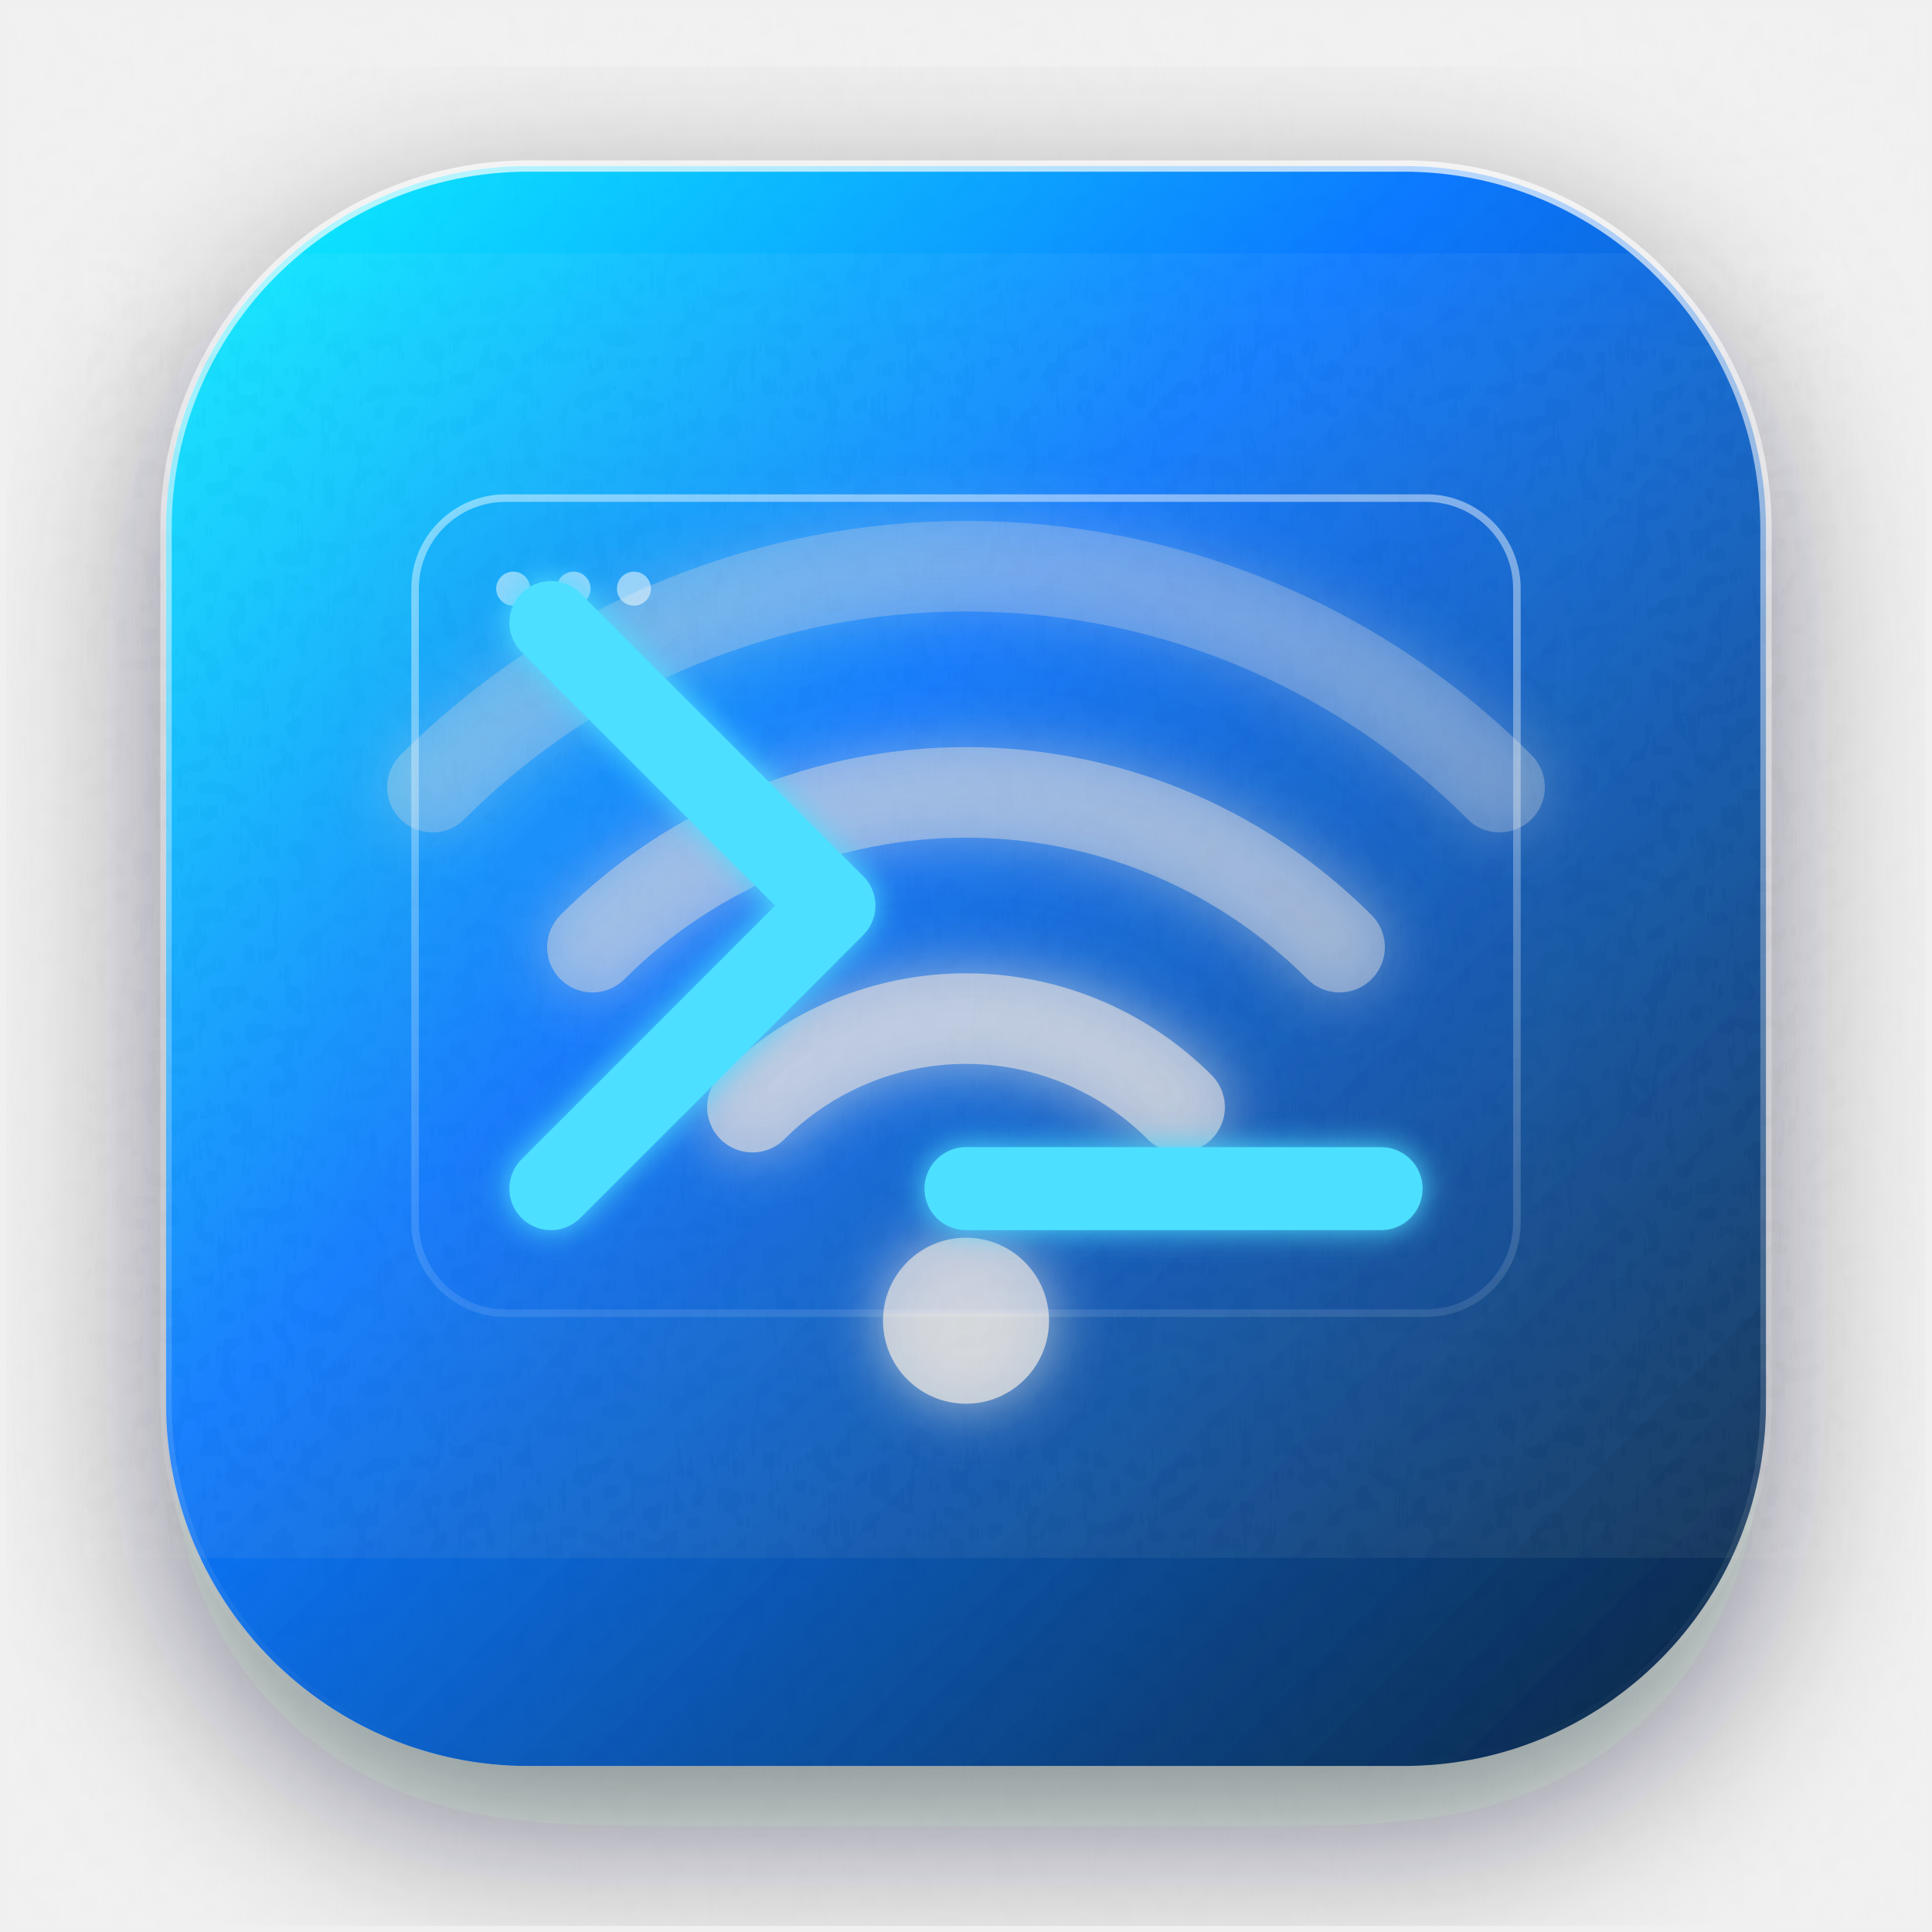
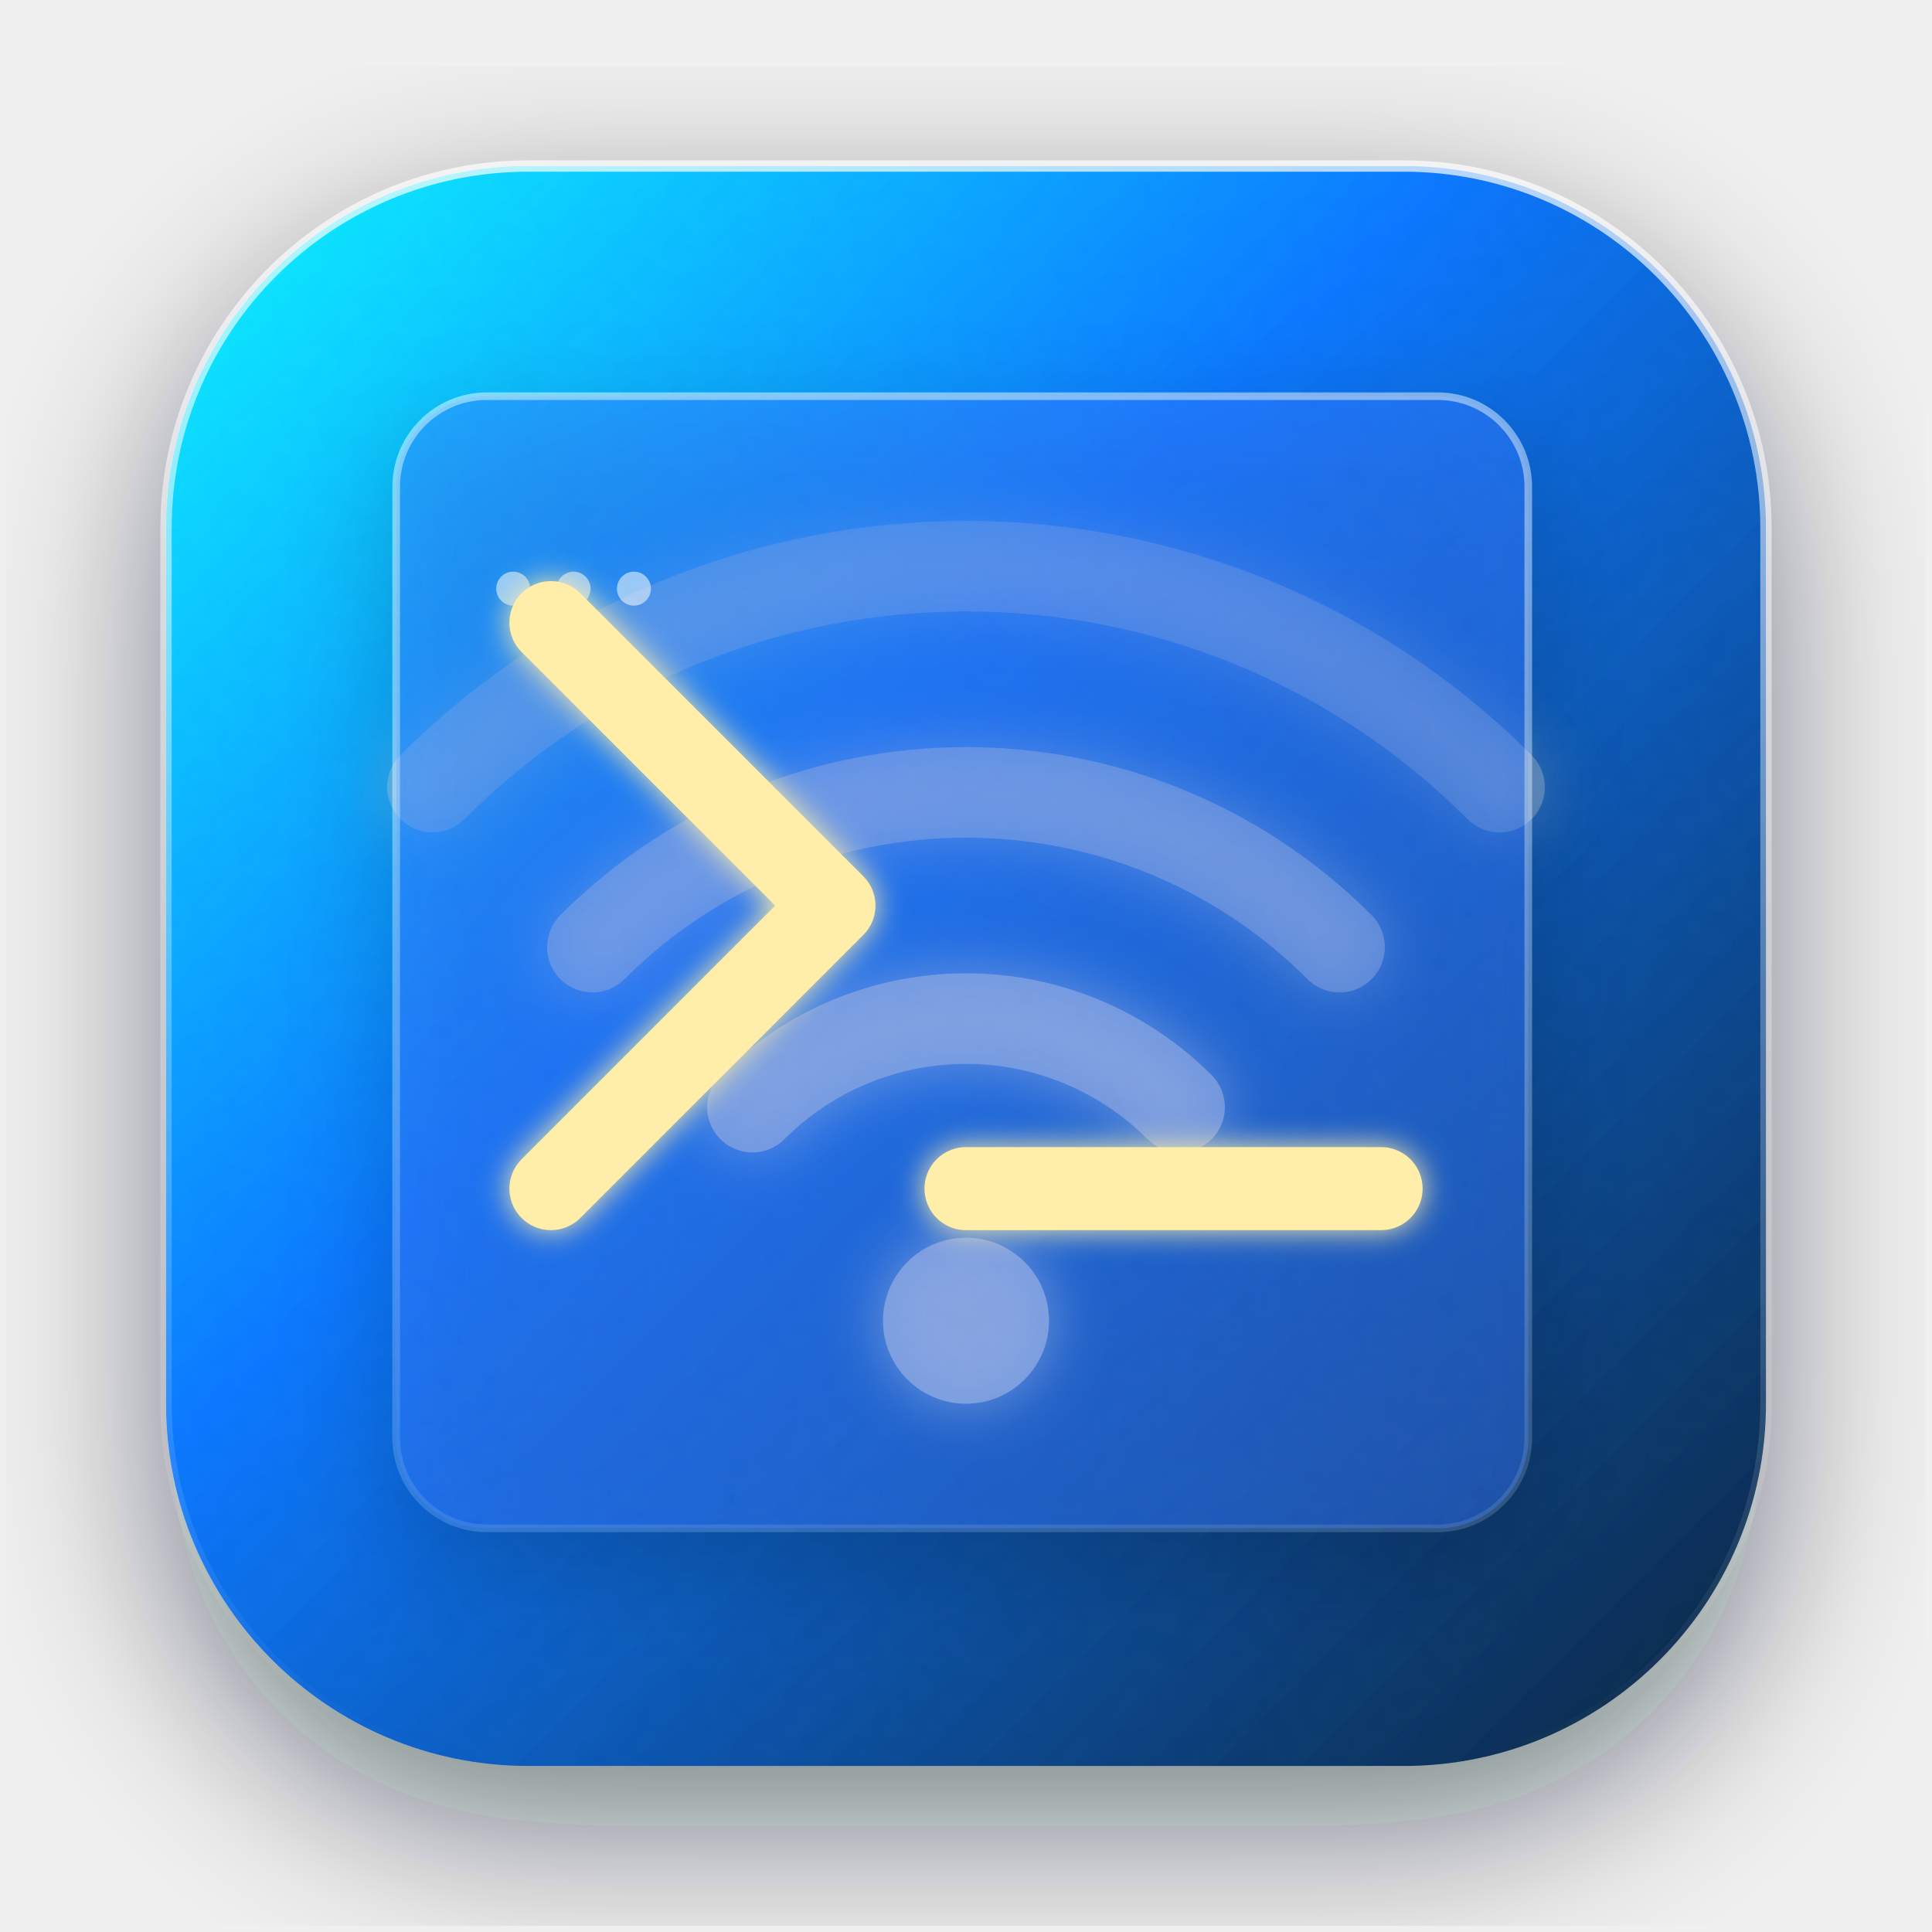
<svg xmlns="http://www.w3.org/2000/svg" viewBox="0 0 512 512" width="100%" height="100%">
  <defs>
    <linearGradient id="bgGrad1" x1="0%" y1="0%" x2="100%" y2="100%">
      <stop offset="0%" stop-color="#00F5FF" />
      <stop offset="40%" stop-color="#0072FF" />
      <stop offset="100%" stop-color="#001B36" />
    </linearGradient>
    <filter id="shadow1" x="-10%" y="-10%" width="120%" height="120%">
      <feDropShadow dx="0" dy="16" stdDeviation="24" flood-color="#001224" flood-opacity="0.5" />
    </filter>
    <filter id="micaSim" x="-50%" y="-50%" width="200%" height="200%">
      <feTurbulence type="fractalNoise" baseFrequency="0.9" numOctaves="1" stitchTiles="stitch" result="noise" />
-       <feColorMatrix in="noise" type="colorMatrix" values="0 0 0 0 0.9 0 0 0 0 0.9 0 0 0 0 0.9 0 0 0 0.1 0" result="desaturatedNoise" />
+       <feColorMatrix in="noise" type="colorMatrix" values="0 0 0 0 0.9 0 0 0 0 0.9 0 0 0 0 0.9 0 0 0 0.5 0" result="desaturatedNoise" />
      <feGaussianBlur in="desaturatedNoise" stdDeviation="2" result="blurredNoise" />
-       <feComposite in="blurredNoise" in2="SourceGraphic" operator="arithmetic" k1="0.1" k2="0.9" k3="0" k4="0" />
+       <feComposite in="blurredNoise" in2="SourceGraphic" operator="in" />
    </filter>
    <linearGradient id="borderGrad1" x1="0%" y1="0%" x2="0%" y2="100%">
      <stop offset="0%" stop-color="#ffffff" stop-opacity="0.7" />
      <stop offset="50%" stop-color="#ffffff" stop-opacity="0.3" />
      <stop offset="100%" stop-color="#ffffff" stop-opacity="0.0" />
    </linearGradient>
    <linearGradient id="panelBorderGrad" x1="0%" y1="0%" x2="0%" y2="100%">
      <stop offset="0%" stop-color="#ffffff" stop-opacity="0.45" />
      <stop offset="100%" stop-color="#ffffff" stop-opacity="0.1" />
    </linearGradient>
    <filter id="panelShadow" x="-30%" y="-30%" width="160%" height="160%">
      <feDropShadow dx="0" dy="10" stdDeviation="14" flood-color="#000914" flood-opacity="0.45" />
    </filter>
    <filter id="neonGlow" x="-50%" y="-50%" width="200%" height="200%">
      <feGaussianBlur stdDeviation="8" result="blur" />
      <feMerge>
        <feMergeNode in="blur" />
        <feMergeNode in="SourceGraphic" />
      </feMerge>
    </filter>
    <filter id="terminalBadgeGlow" x="-50%" y="-50%" width="200%" height="200%">
      <feGaussianBlur stdDeviation="4" result="blur" />
      <feMerge>
        <feMergeNode in="blur" />
        <feMergeNode in="SourceGraphic" />
      </feMerge>
    </filter>
  </defs>
  <rect x="44" y="44" width="424" height="424" rx="96" fill="url(#bgGrad1)" filter="url(#shadow1)" />
  <rect x="44" y="44" width="424" height="424" rx="96" fill="#FFFFFF" fill-opacity="0.2" filter="url(#micaSim)" />
  <rect x="44" y="44" width="424" height="424" rx="96" fill="none" stroke="url(#borderGrad1)" stroke-width="3" />
  <g id="OpenWrt-Waves" filter="url(#neonGlow)">
    <circle cx="256" cy="350" r="22" fill="#E0E0E0" opacity="0.8" />
    <path d="M 199.4 293.4 A 80 80 0 0 1 312.6 293.4" fill="none" stroke="#E0E0E0" stroke-width="24" stroke-linecap="round" opacity="0.7" />
    <path d="M 157.0 251.0 A 140 140 0 0 1 355.0 251.0" fill="none" stroke="#E0E0E0" stroke-width="24" stroke-linecap="round" opacity="0.5" />
    <path d="M 114.6 208.6 A 200 200 0 0 1 397.4 208.6" fill="none" stroke="#E0E0E0" stroke-width="24" stroke-linecap="round" opacity="0.3" />
  </g>
  <g id="Terminal-Window-Box" filter="url(#panelShadow)">
-     <rect x="110" y="132" width="292" height="216" rx="24" fill="#ffffff" fill-opacity="0.06" filter="url(#micaSim)" />
-     <rect x="110" y="132" width="292" height="216" rx="24" fill="#0055ff" fill-opacity="0.04" />
-     <rect x="110" y="132" width="292" height="216" rx="24" fill="none" stroke="url(#panelBorderGrad)" stroke-width="2" />
-     <circle cx="136" cy="156" r="4.5" fill="#FFFFFF" opacity="0.5" />
-     <circle cx="152" cy="156" r="4.5" fill="#FFFFFF" opacity="0.5" />
-     <circle cx="168" cy="156" r="4.5" fill="#FFFFFF" opacity="0.5" />
+     <rect x="105" y="105" width="300" height="300" rx="24" fill="#ffffff" fill-opacity="0.5" filter="url(#micaSim)" />
+     <rect x="105" y="105" width="300" height="300" rx="24" fill="#0055ff" fill-opacity="0.3" />
+     <rect x="105" y="105" width="300" height="300" rx="24" fill="none" stroke="url(#panelBorderGrad)" stroke-width="2" />
+     <circle cx="136" cy="156" r="4.5" fill="#FFFFFF" opacity=".5" />
+     <circle cx="152" cy="156" r="4.5" fill="#FFFFFF" opacity=".5" />
+     <circle cx="168" cy="156" r="4.5" fill="#FFFFFF" opacity=".5" />
  </g>
  <g id="Centered-Terminal-Badge" filter="url(#terminalBadgeGlow)">
-     <path d="M 146 165 L 221 240 L 146 315" fill="none" stroke="#4DDFFF" stroke-width="22" stroke-linecap="round" stroke-linejoin="round" stroke-opacity="1.0" />
-     <line x1="256" y1="315" x2="366" y2="315" stroke="#4DDFFF" stroke-width="22" stroke-linecap="round" stroke-opacity="1.0" />
+     <path d="M 146 165 L 221 240 L 146 315" fill="none" stroke="#ffeeaa" stroke-width="22" stroke-linecap="round" stroke-linejoin="round" stroke-opacity="1.0" />
+     <line x1="256" y1="315" x2="366" y2="315" stroke="#ffeeaa" stroke-width="22" stroke-linecap="round" stroke-opacity="1.0" />
  </g>
</svg>
